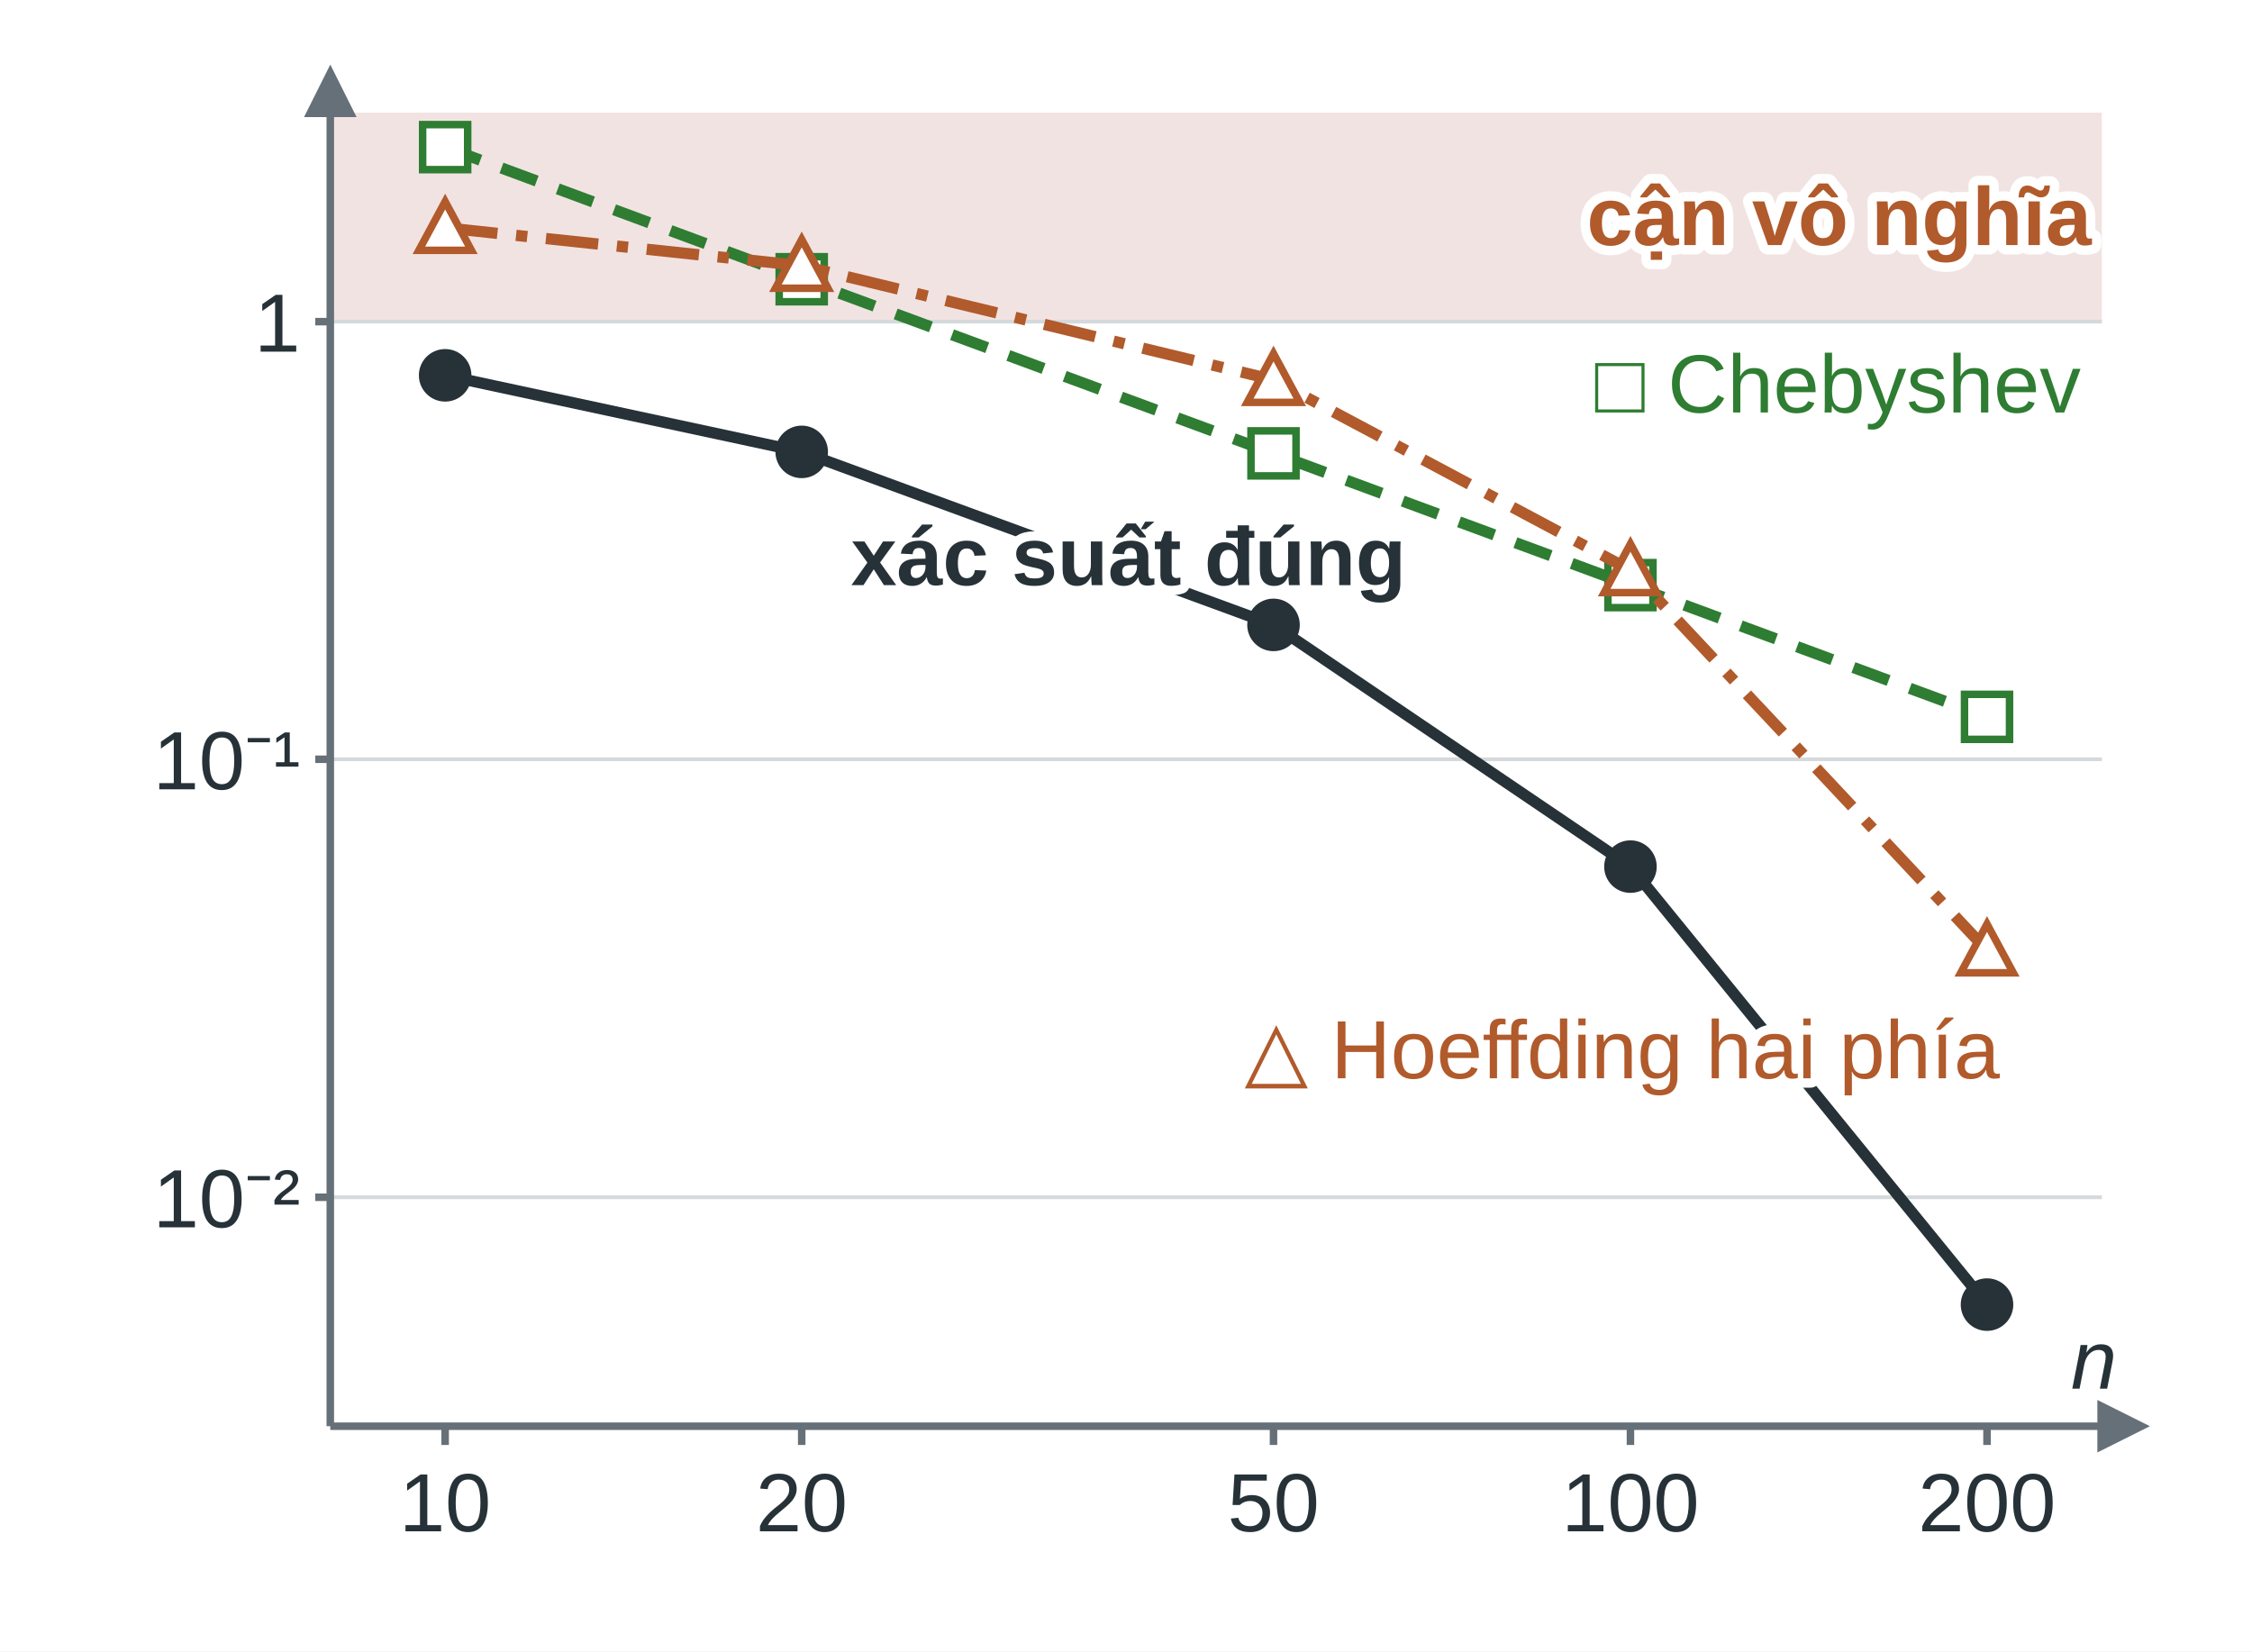
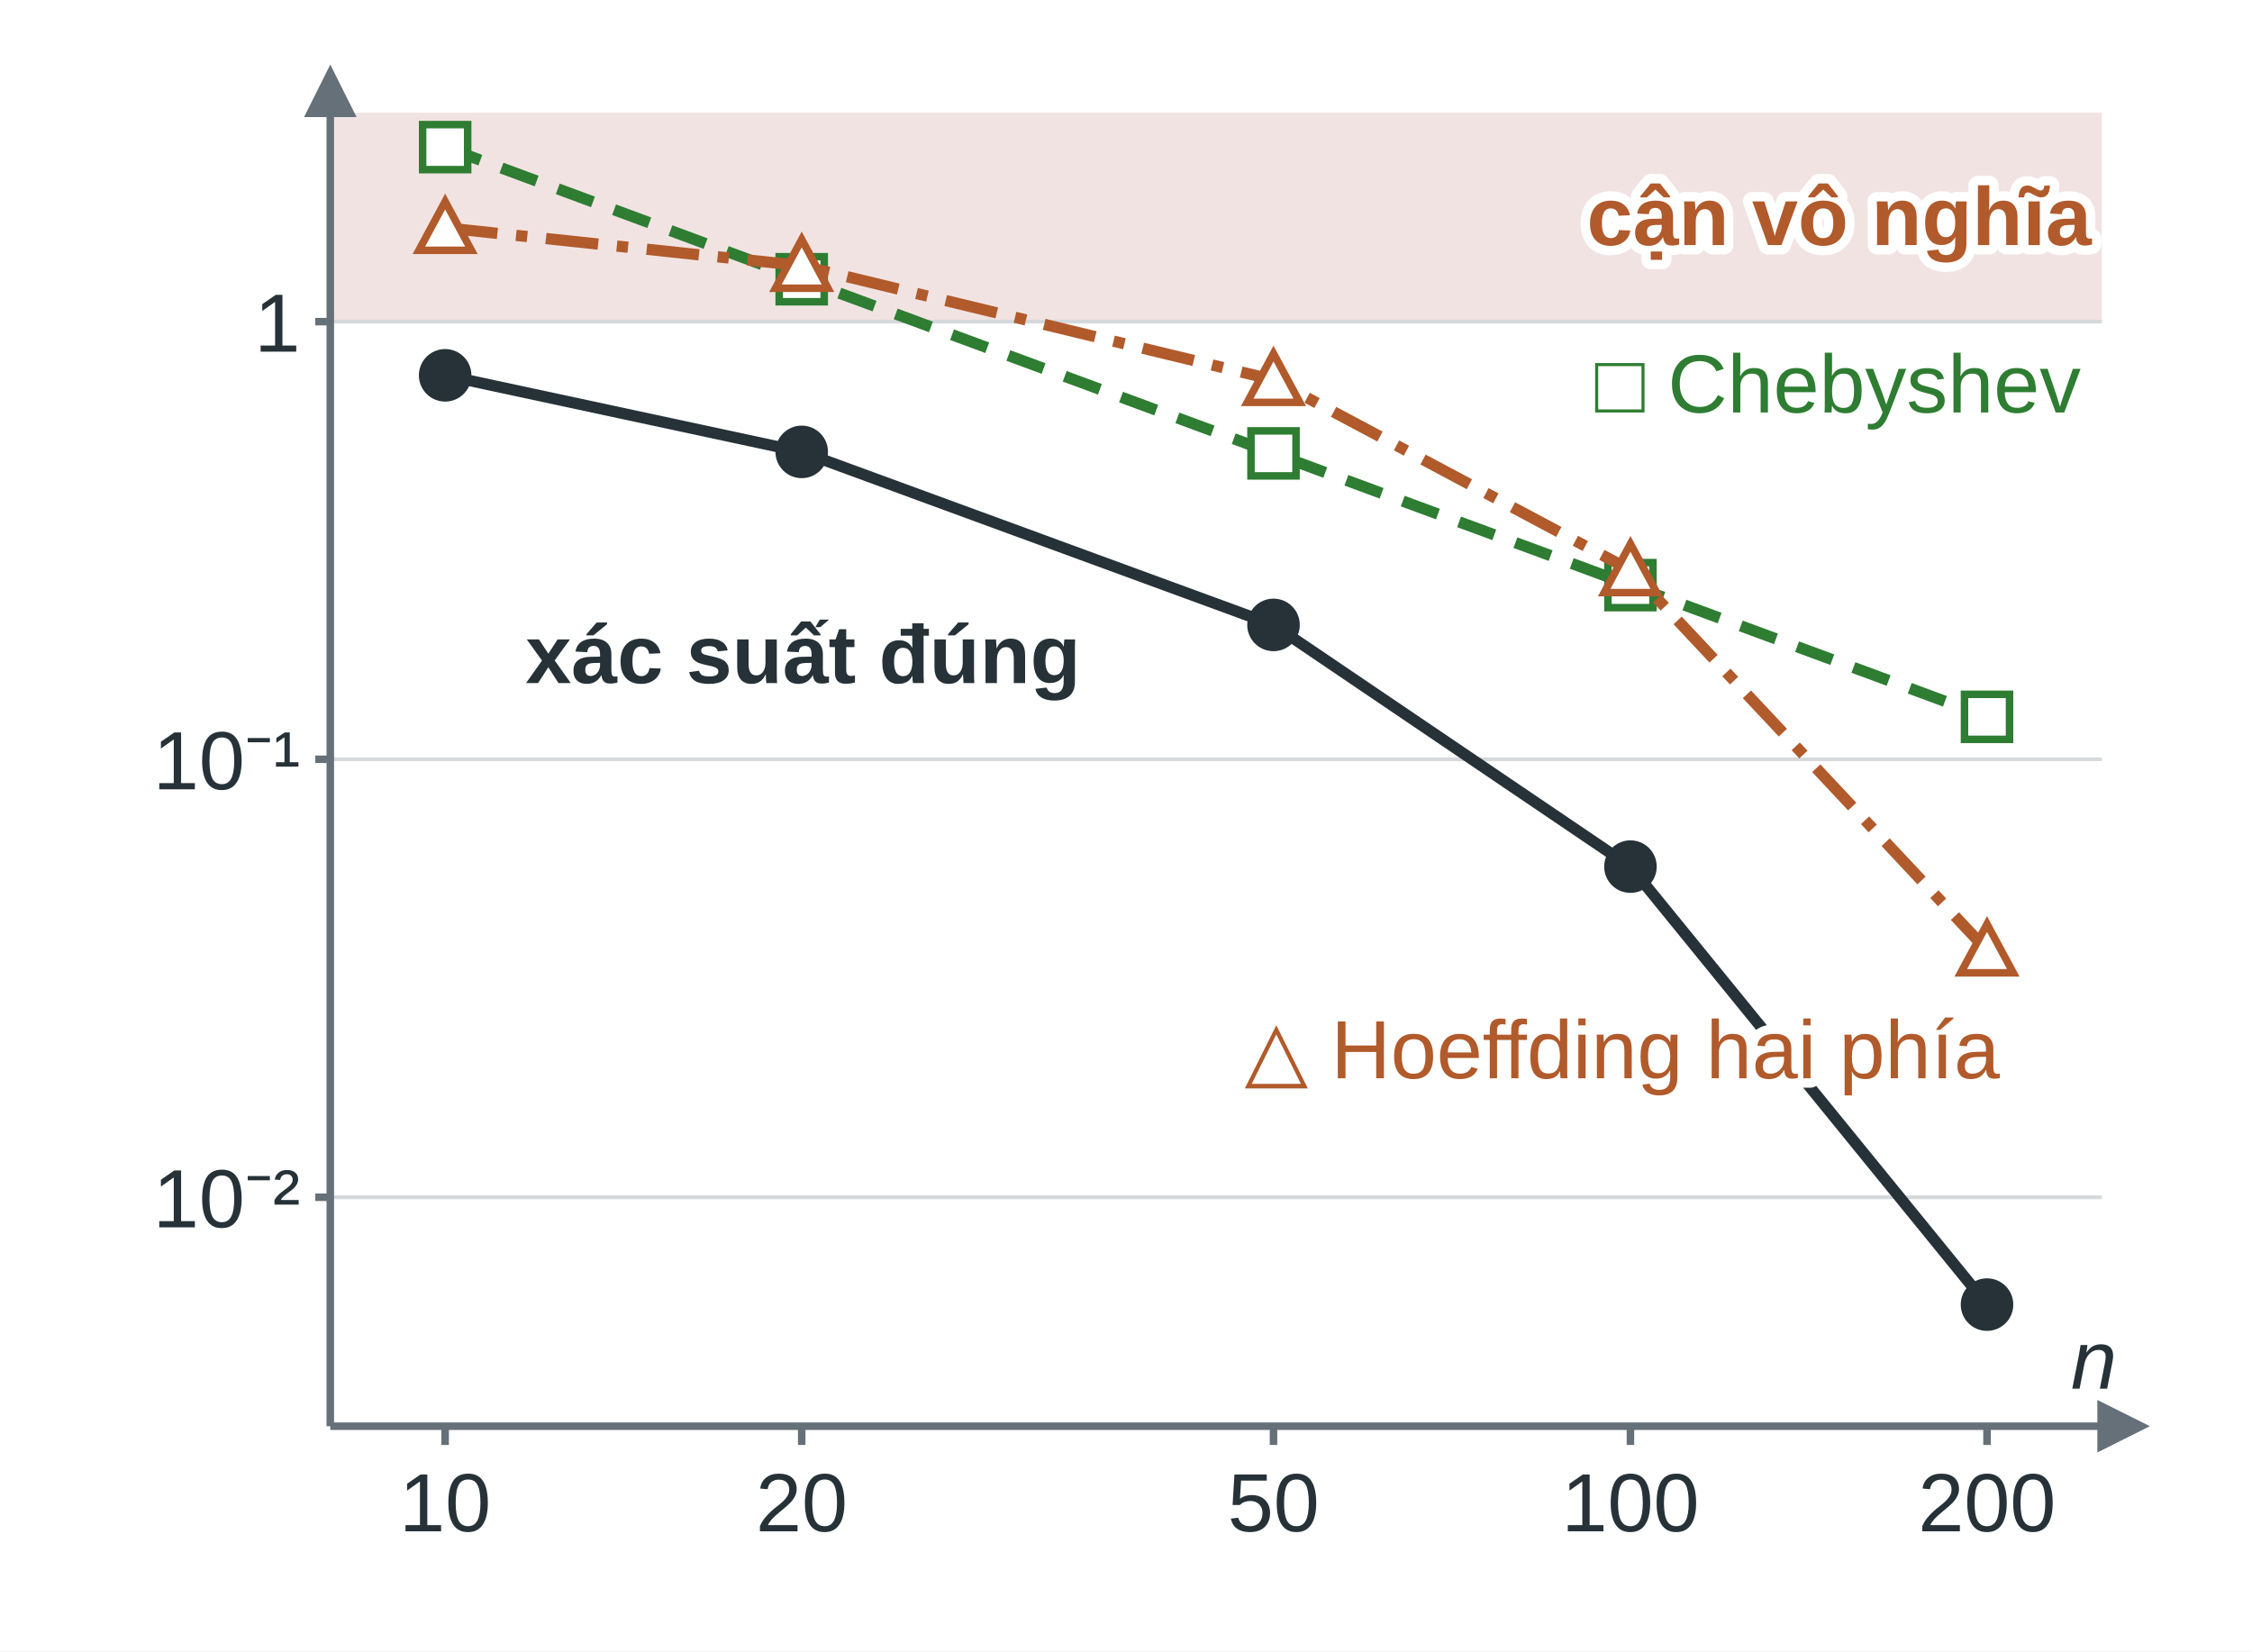
<svg xmlns="http://www.w3.org/2000/svg" width="600" height="440" viewBox="0 0 600 440" role="img" aria-labelledby="title desc">
  <defs>
    <marker id="arr" viewBox="0 0 10 10" refX="8" refY="5" markerWidth="7" markerHeight="7" orient="auto-start-reverse">
      <path d="M0 0L10 5L0 10Z" fill="context-stroke" />
    </marker>
  </defs>
  <rect width="100%" height="100%" fill="white" />
  <g font-family="Arial, sans-serif" font-size="22" fill="#263238">
    <rect x="88.0" y="30.0" width="472.0" height="55.7" fill="#F2E3E3" />
    <line x1="88.0" y1="319.0" x2="560.0" y2="319.0" stroke="#d5d9db" stroke-width="1" />
    <line x1="84.0" y1="319.0" x2="88.0" y2="319.0" stroke="#667078" stroke-width="2" />
    <text x="80.0" y="327.0" fill="#263238" text-anchor="end" font-size="22">10⁻²</text>
    <line x1="88.0" y1="202.3" x2="560.0" y2="202.3" stroke="#d5d9db" stroke-width="1" />
    <line x1="84.0" y1="202.3" x2="88.0" y2="202.3" stroke="#667078" stroke-width="2" />
    <text x="80.0" y="210.3" fill="#263238" text-anchor="end" font-size="22">10⁻¹</text>
    <line x1="88.0" y1="85.7" x2="560.0" y2="85.7" stroke="#d5d9db" stroke-width="1" />
    <line x1="84.0" y1="85.7" x2="88.0" y2="85.7" stroke="#667078" stroke-width="2" />
    <text x="80.0" y="93.7" fill="#263238" text-anchor="end" font-size="22">1</text>
    <line x1="88.0" y1="380.0" x2="570.0" y2="380.0" stroke="#667078" stroke-width="2" marker-end="url(#arr)" />
    <line x1="88.0" y1="380.0" x2="88.0" y2="20.0" stroke="#667078" stroke-width="2" marker-end="url(#arr)" />
    <line x1="118.6" y1="380.0" x2="118.6" y2="385.0" stroke="#667078" stroke-width="2" />
    <text x="118.6" y="408.0" fill="#263238" text-anchor="middle" font-size="22">10</text>
    <line x1="213.6" y1="380.0" x2="213.6" y2="385.0" stroke="#667078" stroke-width="2" />
    <text x="213.6" y="408.0" fill="#263238" text-anchor="middle" font-size="22">20</text>
    <line x1="339.3" y1="380.0" x2="339.3" y2="385.0" stroke="#667078" stroke-width="2" />
    <text x="339.3" y="408.0" fill="#263238" text-anchor="middle" font-size="22">50</text>
    <line x1="434.4" y1="380.0" x2="434.4" y2="385.0" stroke="#667078" stroke-width="2" />
    <text x="434.4" y="408.0" fill="#263238" text-anchor="middle" font-size="22">100</text>
    <line x1="529.4" y1="380.0" x2="529.4" y2="385.0" stroke="#667078" stroke-width="2" />
    <text x="529.4" y="408.0" fill="#263238" text-anchor="middle" font-size="22">200</text>
    <text x="564.0" y="370.0" fill="#263238" text-anchor="end" font-size="22" font-style="italic" stroke="white" stroke-width="5" paint-order="stroke" stroke-linejoin="round">n</text>
    <text x="490.0" y="65.3" fill="#B15A2B" text-anchor="middle" font-size="22" font-weight="bold" stroke="white" stroke-width="5" paint-order="stroke" stroke-linejoin="round">cận vô nghĩa</text>
    <path d="M118.6 100.0 L213.6 120.4 L339.3 166.5 L434.4 230.9 L529.4 347.6" fill="none" stroke="#263238" stroke-width="3" stroke-linejoin="round" />
    <circle cx="118.6" cy="100.0" r="6" fill="#263238" stroke="#263238" stroke-width="2" />
    <circle cx="213.6" cy="120.4" r="6" fill="#263238" stroke="#263238" stroke-width="2" />
    <circle cx="339.3" cy="166.5" r="6" fill="#263238" stroke="#263238" stroke-width="2" />
    <circle cx="434.4" cy="230.9" r="6" fill="#263238" stroke="#263238" stroke-width="2" />
    <circle cx="529.4" cy="347.6" r="6" fill="#263238" stroke="#263238" stroke-width="2" />
    <path d="M118.6 39.2 L213.6 74.4 L339.3 120.8 L434.4 155.9 L529.4 191.0" fill="none" stroke="#2E7D32" stroke-width="3" stroke-dasharray="10 6" stroke-linejoin="round" />
    <rect x="112.6" y="33.2" width="12" height="12" fill="white" stroke="#2E7D32" stroke-width="2" />
    <rect x="207.6" y="68.4" width="12" height="12" fill="white" stroke="#2E7D32" stroke-width="2" />
    <rect x="333.3" y="114.8" width="12" height="12" fill="white" stroke="#2E7D32" stroke-width="2" />
    <rect x="428.4" y="149.9" width="12" height="12" fill="white" stroke="#2E7D32" stroke-width="2" />
    <rect x="523.4" y="185.0" width="12" height="12" fill="white" stroke="#2E7D32" stroke-width="2" />
    <path d="M118.6 60.7 L213.6 70.8 L339.3 101.2 L434.4 151.9 L529.4 253.2" fill="none" stroke="#B15A2B" stroke-width="3" stroke-dasharray="14 5 3 5" stroke-linejoin="round" />
    <path d="M118.6 53.7L125.6 66.7L111.6 66.7Z" fill="white" stroke="#B15A2B" stroke-width="2" />
    <path d="M213.6 63.8L220.6 76.8L206.6 76.8Z" fill="white" stroke="#B15A2B" stroke-width="2" />
    <path d="M339.3 94.2L346.3 107.2L332.3 107.2Z" fill="white" stroke="#B15A2B" stroke-width="2" />
    <path d="M434.4 144.9L441.4 157.9L427.4 157.9Z" fill="white" stroke="#B15A2B" stroke-width="2" />
    <path d="M529.4 246.2L536.4 259.2L522.4 259.2Z" fill="white" stroke="#B15A2B" stroke-width="2" />
-     <text x="226.7" y="155.9" fill="#263238" text-anchor="start" font-size="22" font-weight="bold" stroke="white" stroke-width="5" paint-order="stroke" stroke-linejoin="round">xác suất đúng</text>
+     <text x="140.0" y="182.0" fill="#263238" text-anchor="start" font-size="22" font-weight="bold" stroke="white" stroke-width="5" paint-order="stroke" stroke-linejoin="round">xác suất đúng</text>
    <text x="554.4" y="109.9" fill="#2E7D32" text-anchor="end" font-size="22" stroke="white" stroke-width="5" paint-order="stroke" stroke-linejoin="round">□ Chebyshev</text>
    <text x="532.8" y="287.3" fill="#B15A2B" text-anchor="end" font-size="22" stroke="white" stroke-width="5" paint-order="stroke" stroke-linejoin="round">△ Hoeffding hai phía</text>
  </g>
</svg>
